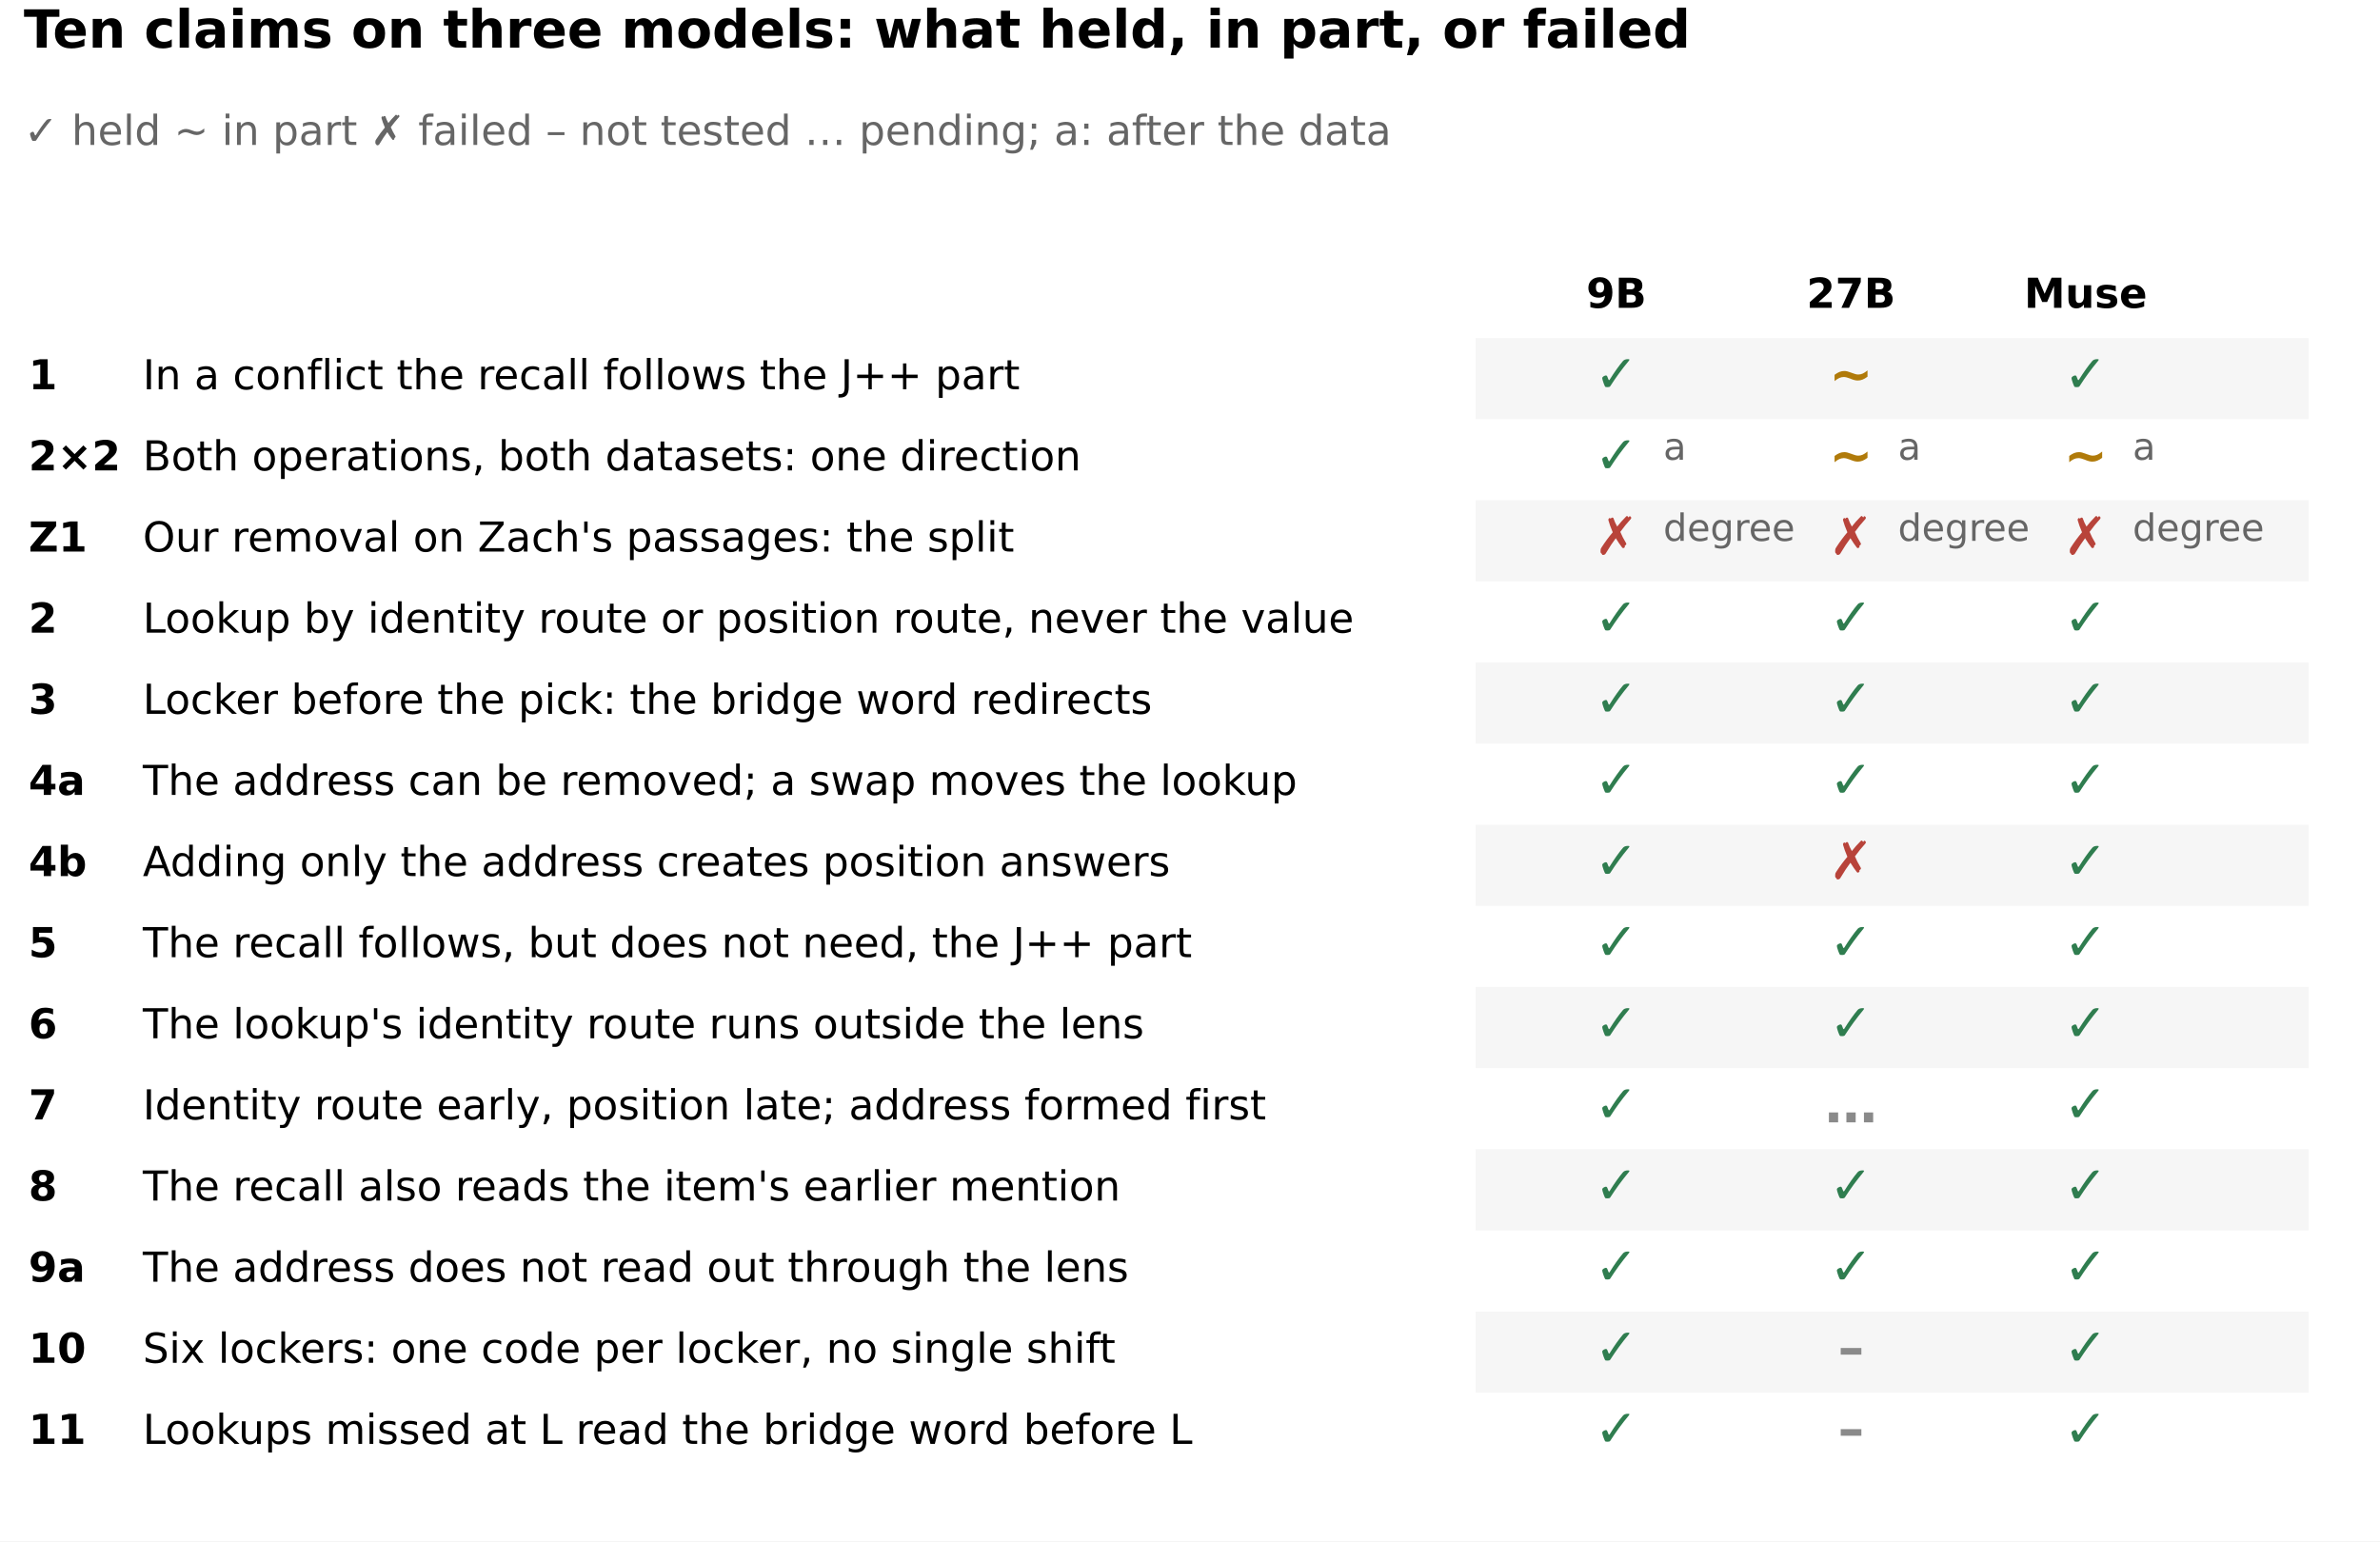
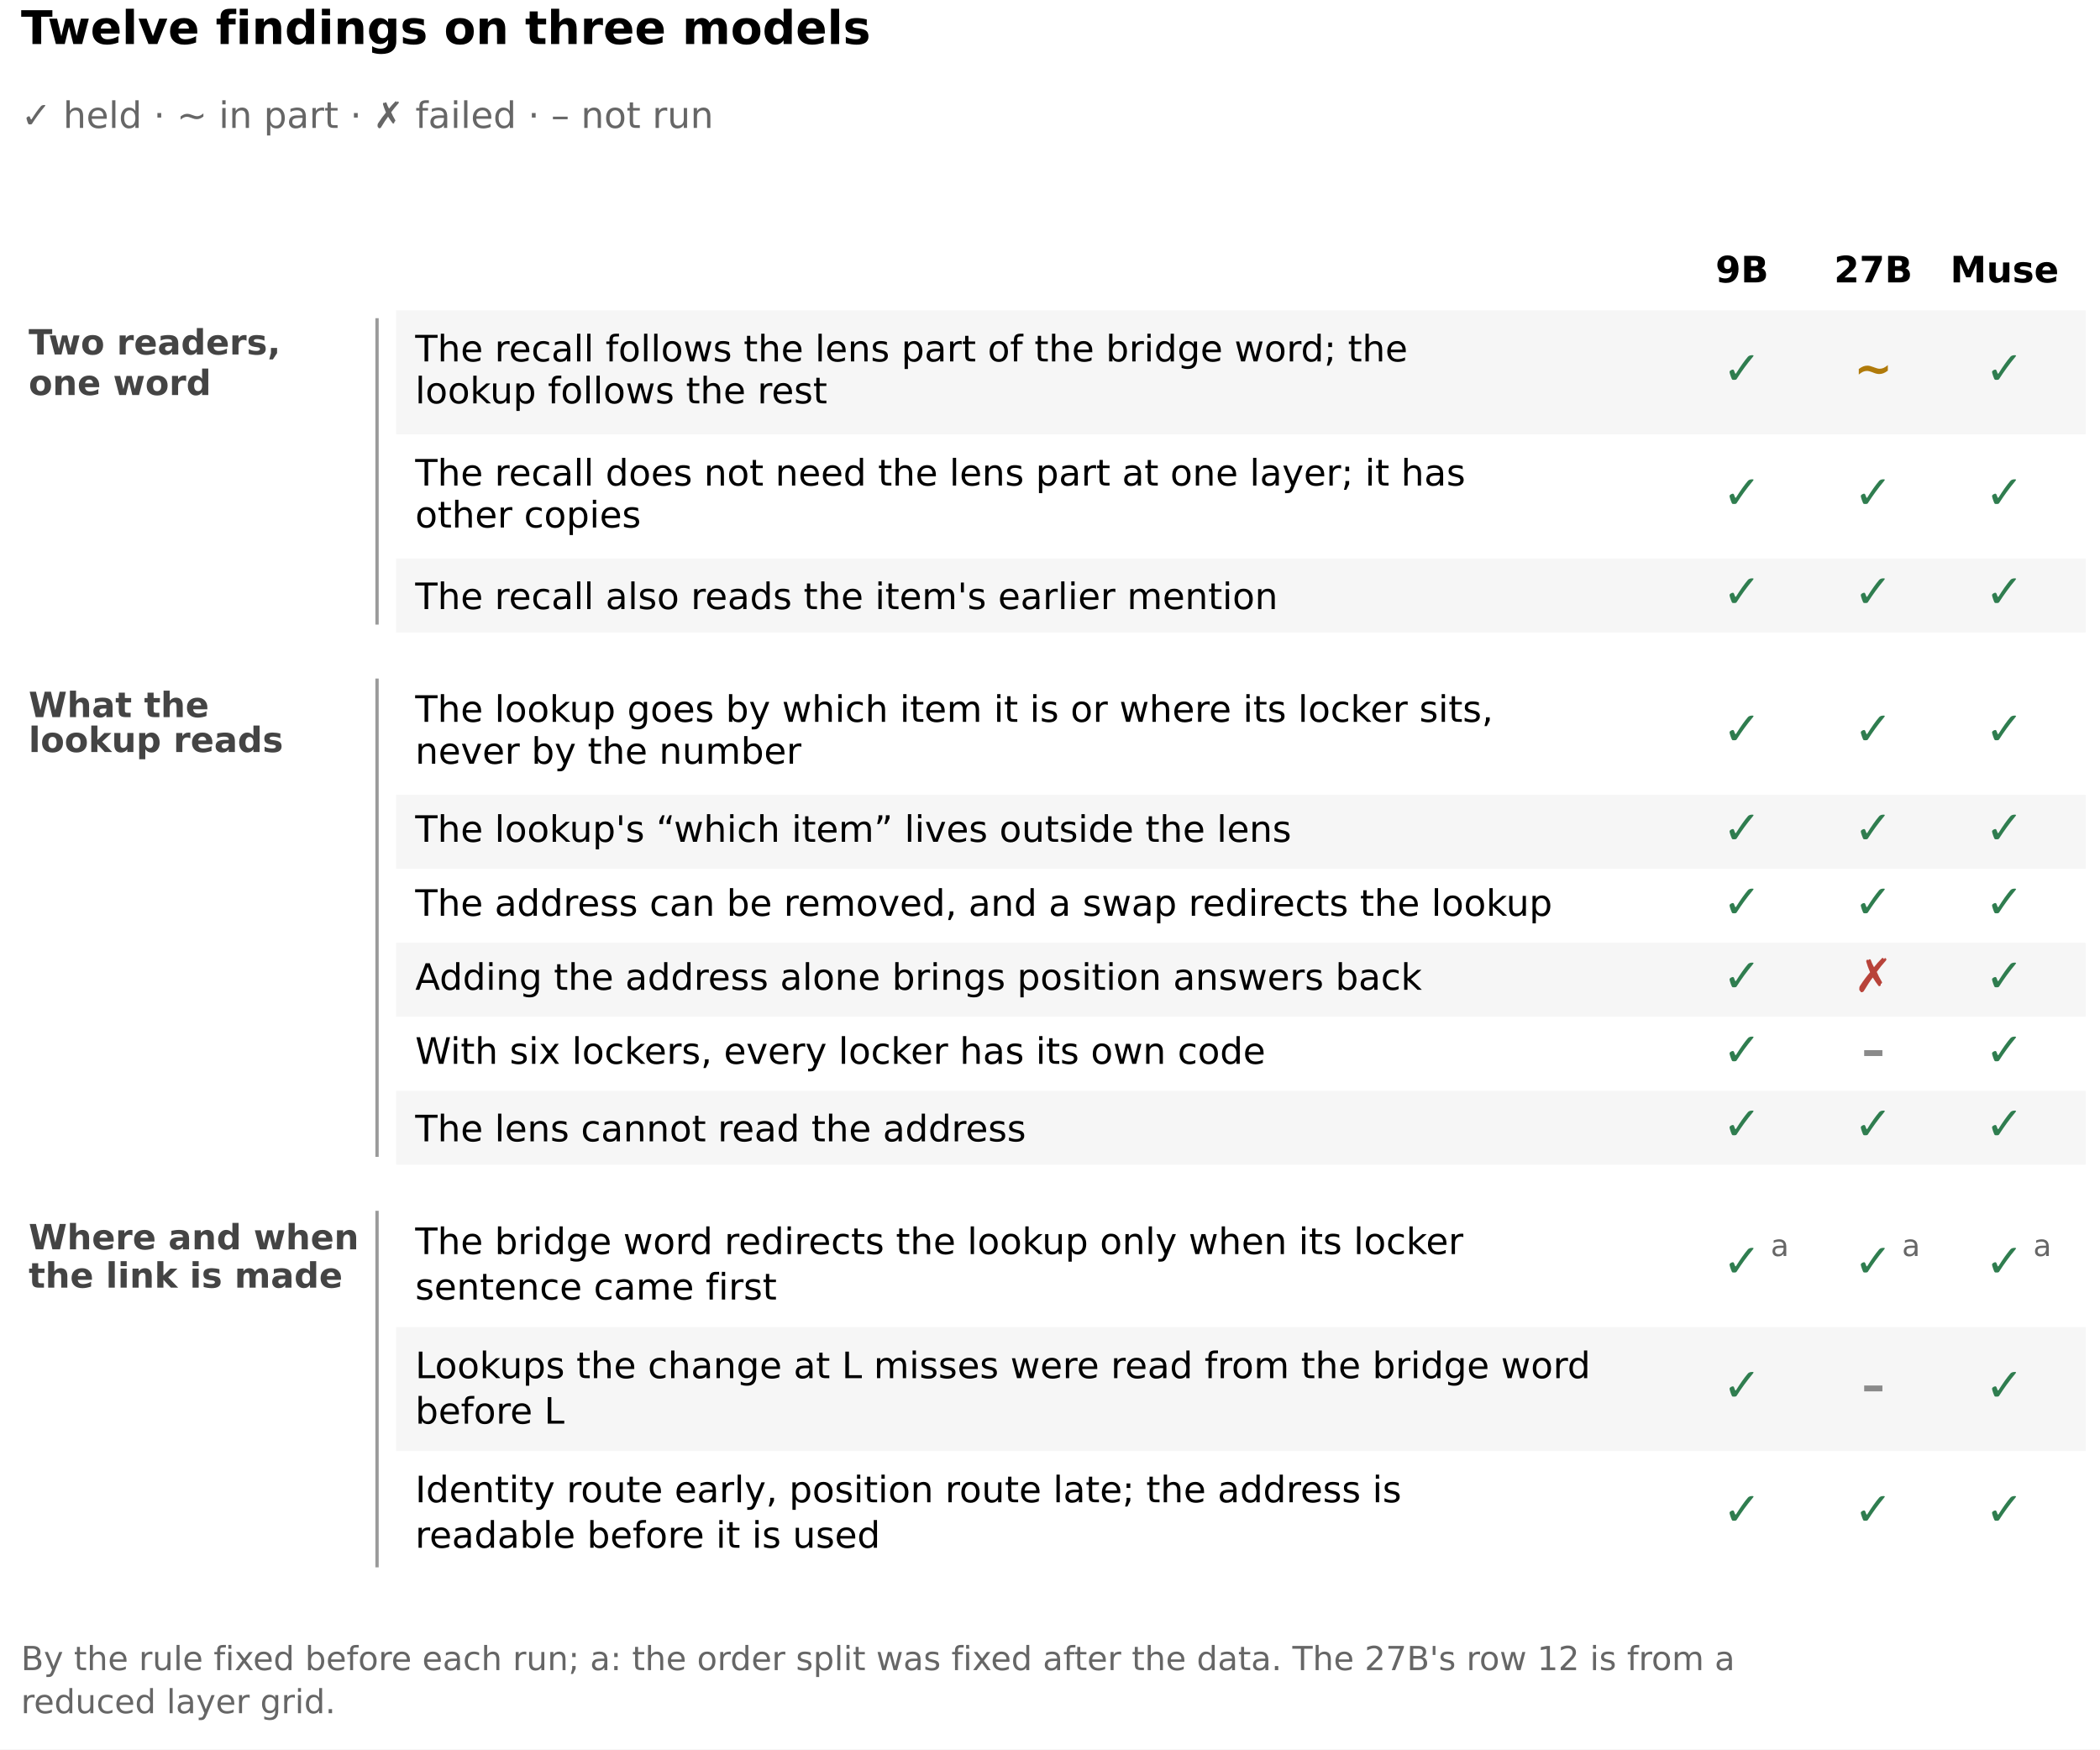
- <svg xmlns="http://www.w3.org/2000/svg" width="633.6pt" height="410.4pt" viewBox="0 0 633.6 410.4" version="1.1">
+ <svg xmlns="http://www.w3.org/2000/svg" width="633.6pt" height="527.76pt" viewBox="0 0 633.6 527.76" version="1.1">
  <defs>
    <style type="text/css">*{stroke-linejoin: round; stroke-linecap: butt}</style>
  </defs>
  <g id="figure_1">
    <g id="patch_1">
-       <path d="M 0 410.4  L 633.6 410.4  L 633.6 0  L 0 0  z " style="fill: #ffffff" />
+       <path d="M 0 527.76  L 633.6 527.76  L 633.6 0  L 0 0  z " style="fill: #ffffff" />
    </g>
    <g id="axes_1">
      <g id="patch_2">
-         <path d="M 392.832 392.4  L 614.592 392.4  L 614.592 90  L 392.832 90  z " style="fill: #ffffff" />
+         <path d="M 119.52 93.6  L 629.28 93.6  L 629.28 131.04  L 119.52 131.04  z " clip-path="url(#pa043e62ab3)" style="fill: #f6f6f6" />
      </g>
      <g id="patch_3">
-         <path d="M 392.832 111.6  L 614.592 111.6  L 614.592 90  L 392.832 90  z " clip-path="url(#pbd5454b4ee)" style="fill: #f6f6f6" />
+         <path d="M 119.52 168.48  L 629.28 168.48  L 629.28 190.8  L 119.52 190.8  z " clip-path="url(#pa043e62ab3)" style="fill: #f6f6f6" />
      </g>
      <g id="patch_4">
-         <path d="M 392.832 154.8  L 614.592 154.8  L 614.592 133.2  L 392.832 133.2  z " clip-path="url(#pbd5454b4ee)" style="fill: #f6f6f6" />
+         <path d="M 119.52 239.76  L 629.28 239.76  L 629.28 262.08  L 119.52 262.08  z " clip-path="url(#pa043e62ab3)" style="fill: #f6f6f6" />
      </g>
      <g id="patch_5">
-         <path d="M 392.832 198  L 614.592 198  L 614.592 176.4  L 392.832 176.4  z " clip-path="url(#pbd5454b4ee)" style="fill: #f6f6f6" />
+         <path d="M 119.52 284.4  L 629.28 284.4  L 629.28 306.72  L 119.52 306.72  z " clip-path="url(#pa043e62ab3)" style="fill: #f6f6f6" />
      </g>
      <g id="patch_6">
-         <path d="M 392.832 241.2  L 614.592 241.2  L 614.592 219.6  L 392.832 219.6  z " clip-path="url(#pbd5454b4ee)" style="fill: #f6f6f6" />
+         <path d="M 119.52 329.04  L 629.28 329.04  L 629.28 351.36  L 119.52 351.36  z " clip-path="url(#pa043e62ab3)" style="fill: #f6f6f6" />
      </g>
      <g id="patch_7">
-         <path d="M 392.832 284.4  L 614.592 284.4  L 614.592 262.8  L 392.832 262.8  z " clip-path="url(#pbd5454b4ee)" style="fill: #f6f6f6" />
-       </g>
-       <g id="patch_8">
-         <path d="M 392.832 327.6  L 614.592 327.6  L 614.592 306  L 392.832 306  z " clip-path="url(#pbd5454b4ee)" style="fill: #f6f6f6" />
-       </g>
-       <g id="patch_9">
-         <path d="M 392.832 370.8  L 614.592 370.8  L 614.592 349.2  L 392.832 349.2  z " clip-path="url(#pbd5454b4ee)" style="fill: #f6f6f6" />
-       </g>
-       <g id="matplotlib.axis_1" />
-       <g id="matplotlib.axis_2" />
+         <path d="M 119.52 400.32  L 629.28 400.32  L 629.28 437.76  L 119.52 437.76  z " clip-path="url(#pa043e62ab3)" style="fill: #f6f6f6" />
+       </g>
+       <g id="line2d_1">
+         <path d="M 113.76 96.48  L 113.76 187.92  " clip-path="url(#pa043e62ab3)" style="fill: none; stroke: #9a9a9a; stroke-linecap: square" />
+       </g>
+       <g id="line2d_2">
+         <path d="M 113.76 205.2  L 113.76 348.48  " clip-path="url(#pa043e62ab3)" style="fill: none; stroke: #9a9a9a; stroke-linecap: square" />
+       </g>
+       <g id="line2d_3">
+         <path d="M 113.76 365.76  L 113.76 472.32  " clip-path="url(#pa043e62ab3)" style="fill: none; stroke: #9a9a9a; stroke-linecap: square" />
+       </g>
      <g id="text_1">
-         <text style="font-weight: 700; font-size: 11px; font-family: 'DejaVu Sans'; text-anchor: middle" x="430.313" y="81.957" transform="rotate(-0 430.3126 81.95742)">9B</text>
+         <text style="font-weight: 700; font-size: 11px; font-family: 'DejaVu Sans'; text-anchor: middle" x="525.6" y="85.197" transform="rotate(-0 525.6 85.19742)">9B</text>
      </g>
      <g id="text_2">
-         <text style="font-weight: 700; font-size: 11px; font-family: 'DejaVu Sans'; text-anchor: middle" x="492.78" y="81.957" transform="rotate(-0 492.7802 81.95742)">27B</text>
+         <text style="font-weight: 700; font-size: 11px; font-family: 'DejaVu Sans'; text-anchor: middle" x="565.2" y="85.197" transform="rotate(-0 565.2 85.19742)">27B</text>
      </g>
      <g id="text_3">
-         <text style="font-weight: 700; font-size: 11px; font-family: 'DejaVu Sans'; text-anchor: middle" x="555.248" y="81.957" transform="rotate(-0 555.2478 81.95742)">Muse</text>
+         <text style="font-weight: 700; font-size: 11px; font-family: 'DejaVu Sans'; text-anchor: middle" x="604.8" y="85.197" transform="rotate(-0 604.8 85.19742)">Muse</text>
      </g>
      <g id="text_4">
-         <text style="font-weight: 700; font-size: 14px; font-family: 'DejaVu Sans'; text-anchor: middle; fill: #2f7d4f" x="430.313" y="104.437" transform="rotate(-0 430.3126 104.4367)">✓</text>
+         <text style="font-size: 11px; font-family: 'DejaVu Sans'" transform="translate(125.28 109.0303)">The recall follows the lens part of the bridge word; the</text>
+         <text style="font-size: 11px; font-family: 'DejaVu Sans'" transform="translate(125.28 121.6803)">lookup follows the rest</text>
      </g>
      <g id="text_5">
-         <text style="font-weight: 700; font-size: 14px; font-family: 'DejaVu Sans'; text-anchor: middle; fill: #b07a0a" x="492.78" y="104.437" transform="rotate(-0 492.7802 104.4367)">~</text>
+         <text style="font-weight: 700; font-size: 14px; font-family: 'DejaVu Sans'; text-anchor: middle; fill: #2f7d4f" x="525.6" y="115.957" transform="rotate(-0 525.6 115.9567)">✓</text>
      </g>
      <g id="text_6">
-         <text style="font-weight: 700; font-size: 14px; font-family: 'DejaVu Sans'; text-anchor: middle; fill: #2f7d4f" x="555.248" y="104.437" transform="rotate(-0 555.2478 104.4367)">✓</text>
+         <text style="font-weight: 700; font-size: 14px; font-family: 'DejaVu Sans'; text-anchor: middle; fill: #b07a0a" x="565.2" y="115.957" transform="rotate(-0 565.2 115.9567)">~</text>
      </g>
      <g id="text_7">
-         <text style="font-weight: 700; font-size: 14px; font-family: 'DejaVu Sans'; text-anchor: middle; fill: #2f7d4f" x="430.313" y="126.037" transform="rotate(-0 430.3126 126.0367)">✓</text>
+         <text style="font-weight: 700; font-size: 14px; font-family: 'DejaVu Sans'; text-anchor: middle; fill: #2f7d4f" x="604.8" y="115.957" transform="rotate(-0 604.8 115.9567)">✓</text>
      </g>
      <g id="text_8">
-         <text style="font-size: 10px; font-family: 'DejaVu Sans'; text-anchor: start; fill: #666666" x="442.806" y="122.406" transform="rotate(-0 442.8061 122.4057)">a</text>
+         <text style="font-size: 11px; font-family: 'DejaVu Sans'" transform="translate(125.28 146.4703)">The recall does not need the lens part at one layer; it has</text>
+         <text style="font-size: 11px; font-family: 'DejaVu Sans'" transform="translate(125.28 159.1203)">other copies</text>
      </g>
      <g id="text_9">
-         <text style="font-weight: 700; font-size: 14px; font-family: 'DejaVu Sans'; text-anchor: middle; fill: #b07a0a" x="492.78" y="126.037" transform="rotate(-0 492.7802 126.0367)">~</text>
+         <text style="font-weight: 700; font-size: 14px; font-family: 'DejaVu Sans'; text-anchor: middle; fill: #2f7d4f" x="525.6" y="153.397" transform="rotate(-0 525.6 153.3967)">✓</text>
      </g>
      <g id="text_10">
-         <text style="font-size: 10px; font-family: 'DejaVu Sans'; text-anchor: start; fill: #666666" x="505.274" y="122.406" transform="rotate(-0 505.2737 122.4057)">a</text>
+         <text style="font-weight: 700; font-size: 14px; font-family: 'DejaVu Sans'; text-anchor: middle; fill: #2f7d4f" x="565.2" y="153.397" transform="rotate(-0 565.2 153.3967)">✓</text>
      </g>
      <g id="text_11">
-         <text style="font-weight: 700; font-size: 14px; font-family: 'DejaVu Sans'; text-anchor: middle; fill: #b07a0a" x="555.248" y="126.037" transform="rotate(-0 555.2478 126.0367)">~</text>
+         <text style="font-weight: 700; font-size: 14px; font-family: 'DejaVu Sans'; text-anchor: middle; fill: #2f7d4f" x="604.8" y="153.397" transform="rotate(-0 604.8 153.3967)">✓</text>
      </g>
      <g id="text_12">
-         <text style="font-size: 10px; font-family: 'DejaVu Sans'; text-anchor: start; fill: #666666" x="567.741" y="122.406" transform="rotate(-0 567.7413 122.4057)">a</text>
+         <text style="font-size: 11px; font-family: 'DejaVu Sans'; text-anchor: start" x="125.28" y="183.741" transform="rotate(-0 125.28 183.7409)">The recall also reads the item's earlier mention</text>
      </g>
      <g id="text_13">
-         <text style="font-weight: 700; font-size: 14px; font-family: 'DejaVu Sans'; text-anchor: middle; fill: #b8433a" x="430.313" y="147.637" transform="rotate(-0 430.3126 147.6367)">✗</text>
+         <text style="font-weight: 700; font-size: 14px; font-family: 'DejaVu Sans'; text-anchor: middle; fill: #2f7d4f" x="525.6" y="183.277" transform="rotate(-0 525.6 183.2767)">✓</text>
      </g>
      <g id="text_14">
-         <text style="font-size: 10px; font-family: 'DejaVu Sans'; text-anchor: start; fill: #666666" x="442.806" y="144.006" transform="rotate(-0 442.8061 144.006)">degree</text>
+         <text style="font-weight: 700; font-size: 14px; font-family: 'DejaVu Sans'; text-anchor: middle; fill: #2f7d4f" x="565.2" y="183.277" transform="rotate(-0 565.2 183.2767)">✓</text>
      </g>
      <g id="text_15">
-         <text style="font-weight: 700; font-size: 14px; font-family: 'DejaVu Sans'; text-anchor: middle; fill: #b8433a" x="492.78" y="147.637" transform="rotate(-0 492.7802 147.6367)">✗</text>
+         <text style="font-weight: 700; font-size: 14px; font-family: 'DejaVu Sans'; text-anchor: middle; fill: #2f7d4f" x="604.8" y="183.277" transform="rotate(-0 604.8 183.2767)">✓</text>
      </g>
      <g id="text_16">
-         <text style="font-size: 10px; font-family: 'DejaVu Sans'; text-anchor: start; fill: #666666" x="505.274" y="144.006" transform="rotate(-0 505.2737 144.006)">degree</text>
+         <text style="font-size: 11px; font-family: 'DejaVu Sans'" transform="translate(125.28 217.7503)">The lookup goes by which item it is or where its locker sits,</text>
+         <text style="font-size: 11px; font-family: 'DejaVu Sans'" transform="translate(125.28 230.4003)">never by the number</text>
      </g>
      <g id="text_17">
-         <text style="font-weight: 700; font-size: 14px; font-family: 'DejaVu Sans'; text-anchor: middle; fill: #b8433a" x="555.248" y="147.637" transform="rotate(-0 555.2478 147.6367)">✗</text>
+         <text style="font-weight: 700; font-size: 14px; font-family: 'DejaVu Sans'; text-anchor: middle; fill: #2f7d4f" x="525.6" y="224.677" transform="rotate(-0 525.6 224.6767)">✓</text>
      </g>
      <g id="text_18">
-         <text style="font-size: 10px; font-family: 'DejaVu Sans'; text-anchor: start; fill: #666666" x="567.741" y="144.006" transform="rotate(-0 567.7413 144.006)">degree</text>
+         <text style="font-weight: 700; font-size: 14px; font-family: 'DejaVu Sans'; text-anchor: middle; fill: #2f7d4f" x="565.2" y="224.677" transform="rotate(-0 565.2 224.6767)">✓</text>
      </g>
      <g id="text_19">
-         <text style="font-weight: 700; font-size: 14px; font-family: 'DejaVu Sans'; text-anchor: middle; fill: #2f7d4f" x="430.313" y="169.237" transform="rotate(-0 430.3126 169.2367)">✓</text>
+         <text style="font-weight: 700; font-size: 14px; font-family: 'DejaVu Sans'; text-anchor: middle; fill: #2f7d4f" x="604.8" y="224.677" transform="rotate(-0 604.8 224.6767)">✓</text>
      </g>
      <g id="text_20">
-         <text style="font-weight: 700; font-size: 14px; font-family: 'DejaVu Sans'; text-anchor: middle; fill: #2f7d4f" x="492.78" y="169.237" transform="rotate(-0 492.7802 169.2367)">✓</text>
+         <text style="font-size: 11px; font-family: 'DejaVu Sans'; text-anchor: start" x="125.28" y="253.955" transform="rotate(-0 125.28 253.9553)">The lookup's “which item” lives outside the lens</text>
      </g>
      <g id="text_21">
-         <text style="font-weight: 700; font-size: 14px; font-family: 'DejaVu Sans'; text-anchor: middle; fill: #2f7d4f" x="555.248" y="169.237" transform="rotate(-0 555.2478 169.2367)">✓</text>
+         <text style="font-weight: 700; font-size: 14px; font-family: 'DejaVu Sans'; text-anchor: middle; fill: #2f7d4f" x="525.6" y="254.557" transform="rotate(-0 525.6 254.5567)">✓</text>
      </g>
      <g id="text_22">
-         <text style="font-weight: 700; font-size: 14px; font-family: 'DejaVu Sans'; text-anchor: middle; fill: #2f7d4f" x="430.313" y="190.837" transform="rotate(-0 430.3126 190.8367)">✓</text>
+         <text style="font-weight: 700; font-size: 14px; font-family: 'DejaVu Sans'; text-anchor: middle; fill: #2f7d4f" x="565.2" y="254.557" transform="rotate(-0 565.2 254.5567)">✓</text>
      </g>
      <g id="text_23">
-         <text style="font-weight: 700; font-size: 14px; font-family: 'DejaVu Sans'; text-anchor: middle; fill: #2f7d4f" x="492.78" y="190.837" transform="rotate(-0 492.7802 190.8367)">✓</text>
+         <text style="font-weight: 700; font-size: 14px; font-family: 'DejaVu Sans'; text-anchor: middle; fill: #2f7d4f" x="604.8" y="254.557" transform="rotate(-0 604.8 254.5567)">✓</text>
      </g>
      <g id="text_24">
-         <text style="font-weight: 700; font-size: 14px; font-family: 'DejaVu Sans'; text-anchor: middle; fill: #2f7d4f" x="555.248" y="190.837" transform="rotate(-0 555.2478 190.8367)">✓</text>
+         <text style="font-size: 11px; font-family: 'DejaVu Sans'; text-anchor: start" x="125.28" y="276.275" transform="rotate(-0 125.28 276.2753)">The address can be removed, and a swap redirects the lookup</text>
      </g>
      <g id="text_25">
-         <text style="font-weight: 700; font-size: 14px; font-family: 'DejaVu Sans'; text-anchor: middle; fill: #2f7d4f" x="430.313" y="212.437" transform="rotate(-0 430.3126 212.4367)">✓</text>
+         <text style="font-weight: 700; font-size: 14px; font-family: 'DejaVu Sans'; text-anchor: middle; fill: #2f7d4f" x="525.6" y="276.877" transform="rotate(-0 525.6 276.8767)">✓</text>
      </g>
      <g id="text_26">
-         <text style="font-weight: 700; font-size: 14px; font-family: 'DejaVu Sans'; text-anchor: middle; fill: #2f7d4f" x="492.78" y="212.437" transform="rotate(-0 492.7802 212.4367)">✓</text>
+         <text style="font-weight: 700; font-size: 14px; font-family: 'DejaVu Sans'; text-anchor: middle; fill: #2f7d4f" x="565.2" y="276.877" transform="rotate(-0 565.2 276.8767)">✓</text>
      </g>
      <g id="text_27">
-         <text style="font-weight: 700; font-size: 14px; font-family: 'DejaVu Sans'; text-anchor: middle; fill: #2f7d4f" x="555.248" y="212.437" transform="rotate(-0 555.2478 212.4367)">✓</text>
+         <text style="font-weight: 700; font-size: 14px; font-family: 'DejaVu Sans'; text-anchor: middle; fill: #2f7d4f" x="604.8" y="276.877" transform="rotate(-0 604.8 276.8767)">✓</text>
      </g>
      <g id="text_28">
-         <text style="font-weight: 700; font-size: 14px; font-family: 'DejaVu Sans'; text-anchor: middle; fill: #2f7d4f" x="430.313" y="234.037" transform="rotate(-0 430.3126 234.0367)">✓</text>
+         <text style="font-size: 11px; font-family: 'DejaVu Sans'; text-anchor: start" x="125.28" y="298.595" transform="rotate(-0 125.28 298.5953)">Adding the address alone brings position answers back</text>
      </g>
      <g id="text_29">
-         <text style="font-weight: 700; font-size: 14px; font-family: 'DejaVu Sans'; text-anchor: middle; fill: #b8433a" x="492.78" y="234.037" transform="rotate(-0 492.7802 234.0367)">✗</text>
+         <text style="font-weight: 700; font-size: 14px; font-family: 'DejaVu Sans'; text-anchor: middle; fill: #2f7d4f" x="525.6" y="299.197" transform="rotate(-0 525.6 299.1967)">✓</text>
      </g>
      <g id="text_30">
-         <text style="font-weight: 700; font-size: 14px; font-family: 'DejaVu Sans'; text-anchor: middle; fill: #2f7d4f" x="555.248" y="234.037" transform="rotate(-0 555.2478 234.0367)">✓</text>
+         <text style="font-weight: 700; font-size: 14px; font-family: 'DejaVu Sans'; text-anchor: middle; fill: #b8433a" x="565.2" y="299.197" transform="rotate(-0 565.2 299.1967)">✗</text>
      </g>
      <g id="text_31">
-         <text style="font-weight: 700; font-size: 14px; font-family: 'DejaVu Sans'; text-anchor: middle; fill: #2f7d4f" x="430.313" y="255.637" transform="rotate(-0 430.3126 255.6367)">✓</text>
+         <text style="font-weight: 700; font-size: 14px; font-family: 'DejaVu Sans'; text-anchor: middle; fill: #2f7d4f" x="604.8" y="299.197" transform="rotate(-0 604.8 299.1967)">✓</text>
      </g>
      <g id="text_32">
-         <text style="font-weight: 700; font-size: 14px; font-family: 'DejaVu Sans'; text-anchor: middle; fill: #2f7d4f" x="492.78" y="255.637" transform="rotate(-0 492.7802 255.6367)">✓</text>
+         <text style="font-size: 11px; font-family: 'DejaVu Sans'; text-anchor: start" x="125.28" y="320.915" transform="rotate(-0 125.28 320.9153)">With six lockers, every locker has its own code</text>
      </g>
      <g id="text_33">
-         <text style="font-weight: 700; font-size: 14px; font-family: 'DejaVu Sans'; text-anchor: middle; fill: #2f7d4f" x="555.248" y="255.637" transform="rotate(-0 555.2478 255.6367)">✓</text>
+         <text style="font-weight: 700; font-size: 14px; font-family: 'DejaVu Sans'; text-anchor: middle; fill: #2f7d4f" x="525.6" y="321.517" transform="rotate(-0 525.6 321.5167)">✓</text>
      </g>
      <g id="text_34">
-         <text style="font-weight: 700; font-size: 14px; font-family: 'DejaVu Sans'; text-anchor: middle; fill: #2f7d4f" x="430.313" y="277.237" transform="rotate(-0 430.3126 277.2367)">✓</text>
+         <text style="font-weight: 700; font-size: 14px; font-family: 'DejaVu Sans'; text-anchor: middle; fill: #8a8a8a" x="565.2" y="321.517" transform="rotate(-0 565.2 321.5167)">–</text>
      </g>
      <g id="text_35">
-         <text style="font-weight: 700; font-size: 14px; font-family: 'DejaVu Sans'; text-anchor: middle; fill: #2f7d4f" x="492.78" y="277.237" transform="rotate(-0 492.7802 277.2367)">✓</text>
+         <text style="font-weight: 700; font-size: 14px; font-family: 'DejaVu Sans'; text-anchor: middle; fill: #2f7d4f" x="604.8" y="321.517" transform="rotate(-0 604.8 321.5167)">✓</text>
      </g>
      <g id="text_36">
-         <text style="font-weight: 700; font-size: 14px; font-family: 'DejaVu Sans'; text-anchor: middle; fill: #2f7d4f" x="555.248" y="277.237" transform="rotate(-0 555.2478 277.2367)">✓</text>
+         <text style="font-size: 11px; font-family: 'DejaVu Sans'; text-anchor: start" x="125.28" y="344.301" transform="rotate(-0 125.28 344.3009)">The lens cannot read the address</text>
      </g>
      <g id="text_37">
-         <text style="font-weight: 700; font-size: 14px; font-family: 'DejaVu Sans'; text-anchor: middle; fill: #2f7d4f" x="430.313" y="298.837" transform="rotate(-0 430.3126 298.8367)">✓</text>
+         <text style="font-weight: 700; font-size: 14px; font-family: 'DejaVu Sans'; text-anchor: middle; fill: #2f7d4f" x="525.6" y="343.837" transform="rotate(-0 525.6 343.8367)">✓</text>
      </g>
      <g id="text_38">
-         <text style="font-weight: 700; font-size: 14px; font-family: 'DejaVu Sans'; text-anchor: middle; fill: #8a8a8a" x="492.78" y="298.837" transform="rotate(-0 492.7802 298.8367)">…</text>
+         <text style="font-weight: 700; font-size: 14px; font-family: 'DejaVu Sans'; text-anchor: middle; fill: #2f7d4f" x="565.2" y="343.837" transform="rotate(-0 565.2 343.8367)">✓</text>
      </g>
      <g id="text_39">
-         <text style="font-weight: 700; font-size: 14px; font-family: 'DejaVu Sans'; text-anchor: middle; fill: #2f7d4f" x="555.248" y="298.837" transform="rotate(-0 555.2478 298.8367)">✓</text>
+         <text style="font-weight: 700; font-size: 14px; font-family: 'DejaVu Sans'; text-anchor: middle; fill: #2f7d4f" x="604.8" y="343.837" transform="rotate(-0 604.8 343.8367)">✓</text>
      </g>
      <g id="text_40">
-         <text style="font-weight: 700; font-size: 14px; font-family: 'DejaVu Sans'; text-anchor: middle; fill: #2f7d4f" x="430.313" y="320.437" transform="rotate(-0 430.3126 320.4367)">✓</text>
+         <text style="font-size: 11px; font-family: 'DejaVu Sans'" transform="translate(125.28 378.3103)">The bridge word redirects the lookup only when its locker</text>
+         <text style="font-size: 11px; font-family: 'DejaVu Sans'" transform="translate(125.28 392.0259)">sentence came first</text>
      </g>
      <g id="text_41">
-         <text style="font-weight: 700; font-size: 14px; font-family: 'DejaVu Sans'; text-anchor: middle; fill: #2f7d4f" x="492.78" y="320.437" transform="rotate(-0 492.7802 320.4367)">✓</text>
+         <text style="font-weight: 700; font-size: 14px; font-family: 'DejaVu Sans'; text-anchor: middle; fill: #2f7d4f" x="525.6" y="385.237" transform="rotate(-0 525.6 385.2367)">✓</text>
      </g>
      <g id="text_42">
-         <text style="font-weight: 700; font-size: 14px; font-family: 'DejaVu Sans'; text-anchor: middle; fill: #2f7d4f" x="555.248" y="320.437" transform="rotate(-0 555.2478 320.4367)">✓</text>
+         <text style="font-size: 9px; font-family: 'DejaVu Sans'; text-anchor: start; fill: #666666" x="534.24" y="378.898" transform="rotate(-0 534.24 378.8979)">a</text>
      </g>
      <g id="text_43">
-         <text style="font-weight: 700; font-size: 14px; font-family: 'DejaVu Sans'; text-anchor: middle; fill: #2f7d4f" x="430.313" y="342.037" transform="rotate(-0 430.3126 342.0367)">✓</text>
+         <text style="font-weight: 700; font-size: 14px; font-family: 'DejaVu Sans'; text-anchor: middle; fill: #2f7d4f" x="565.2" y="385.237" transform="rotate(-0 565.2 385.2367)">✓</text>
      </g>
      <g id="text_44">
-         <text style="font-weight: 700; font-size: 14px; font-family: 'DejaVu Sans'; text-anchor: middle; fill: #2f7d4f" x="492.78" y="342.037" transform="rotate(-0 492.7802 342.0367)">✓</text>
+         <text style="font-size: 9px; font-family: 'DejaVu Sans'; text-anchor: start; fill: #666666" x="573.84" y="378.898" transform="rotate(-0 573.84 378.8979)">a</text>
      </g>
      <g id="text_45">
-         <text style="font-weight: 700; font-size: 14px; font-family: 'DejaVu Sans'; text-anchor: middle; fill: #2f7d4f" x="555.248" y="342.037" transform="rotate(-0 555.2478 342.0367)">✓</text>
+         <text style="font-weight: 700; font-size: 14px; font-family: 'DejaVu Sans'; text-anchor: middle; fill: #2f7d4f" x="604.8" y="385.237" transform="rotate(-0 604.8 385.2367)">✓</text>
      </g>
      <g id="text_46">
-         <text style="font-weight: 700; font-size: 14px; font-family: 'DejaVu Sans'; text-anchor: middle; fill: #2f7d4f" x="430.313" y="363.637" transform="rotate(-0 430.3126 363.6367)">✓</text>
+         <text style="font-size: 9px; font-family: 'DejaVu Sans'; text-anchor: start; fill: #666666" x="613.44" y="378.898" transform="rotate(-0 613.44 378.8979)">a</text>
      </g>
      <g id="text_47">
-         <text style="font-weight: 700; font-size: 14px; font-family: 'DejaVu Sans'; text-anchor: middle; fill: #8a8a8a" x="492.78" y="363.637" transform="rotate(-0 492.7802 363.6367)">–</text>
+         <text style="font-size: 11px; font-family: 'DejaVu Sans'" transform="translate(125.28 415.7503)">Lookups the change at L misses were read from the bridge word</text>
+         <text style="font-size: 11px; font-family: 'DejaVu Sans'" transform="translate(125.28 429.4659)">before L</text>
      </g>
      <g id="text_48">
-         <text style="font-weight: 700; font-size: 14px; font-family: 'DejaVu Sans'; text-anchor: middle; fill: #2f7d4f" x="555.248" y="363.637" transform="rotate(-0 555.2478 363.6367)">✓</text>
+         <text style="font-weight: 700; font-size: 14px; font-family: 'DejaVu Sans'; text-anchor: middle; fill: #2f7d4f" x="525.6" y="422.677" transform="rotate(-0 525.6 422.6767)">✓</text>
      </g>
      <g id="text_49">
-         <text style="font-weight: 700; font-size: 14px; font-family: 'DejaVu Sans'; text-anchor: middle; fill: #2f7d4f" x="430.313" y="385.237" transform="rotate(-0 430.3126 385.2367)">✓</text>
+         <text style="font-weight: 700; font-size: 14px; font-family: 'DejaVu Sans'; text-anchor: middle; fill: #8a8a8a" x="565.2" y="422.677" transform="rotate(-0 565.2 422.6767)">–</text>
      </g>
      <g id="text_50">
-         <text style="font-weight: 700; font-size: 14px; font-family: 'DejaVu Sans'; text-anchor: middle; fill: #8a8a8a" x="492.78" y="385.237" transform="rotate(-0 492.7802 385.2367)">–</text>
+         <text style="font-weight: 700; font-size: 14px; font-family: 'DejaVu Sans'; text-anchor: middle; fill: #2f7d4f" x="604.8" y="422.677" transform="rotate(-0 604.8 422.6767)">✓</text>
      </g>
      <g id="text_51">
-         <text style="font-weight: 700; font-size: 14px; font-family: 'DejaVu Sans'; text-anchor: middle; fill: #2f7d4f" x="555.248" y="385.237" transform="rotate(-0 555.2478 385.2367)">✓</text>
+         <text style="font-size: 11px; font-family: 'DejaVu Sans'" transform="translate(125.28 453.1903)">Identity route early, position route late; the address is</text>
+         <text style="font-size: 11px; font-family: 'DejaVu Sans'" transform="translate(125.28 466.9059)">readable before it is used</text>
      </g>
      <g id="text_52">
-         <text style="font-weight: 700; font-size: 11px; font-family: 'DejaVu Sans'; text-anchor: start" x="7.603" y="103.657" transform="rotate(-0 7.6032 103.6574)">1</text>
+         <text style="font-weight: 700; font-size: 14px; font-family: 'DejaVu Sans'; text-anchor: middle; fill: #2f7d4f" x="525.6" y="460.117" transform="rotate(-0 525.6 460.1167)">✓</text>
      </g>
      <g id="text_53">
-         <text style="font-size: 11px; font-family: 'DejaVu Sans'; text-anchor: start" x="38.016" y="103.658" transform="rotate(-0 38.016 103.6579)">In a conflict the recall follows the J++ part</text>
+         <text style="font-weight: 700; font-size: 14px; font-family: 'DejaVu Sans'; text-anchor: middle; fill: #2f7d4f" x="565.2" y="460.117" transform="rotate(-0 565.2 460.1167)">✓</text>
      </g>
      <g id="text_54">
-         <text style="font-weight: 700; font-size: 11px; font-family: 'DejaVu Sans'; text-anchor: start" x="7.603" y="125.257" transform="rotate(-0 7.6032 125.2574)">2×2</text>
+         <text style="font-weight: 700; font-size: 14px; font-family: 'DejaVu Sans'; text-anchor: middle; fill: #2f7d4f" x="604.8" y="460.117" transform="rotate(-0 604.8 460.1167)">✓</text>
      </g>
      <g id="text_55">
-         <text style="font-size: 11px; font-family: 'DejaVu Sans'; text-anchor: start" x="38.016" y="125.258" transform="rotate(-0 38.016 125.2579)">Both operations, both datasets: one direction</text>
+         <text style="font-weight: 700; font-size: 10.5px; font-family: 'DejaVu Sans'; fill: #444444" transform="translate(8.64 106.9385)">Two readers,</text>
+         <text style="font-weight: 700; font-size: 10.5px; font-family: 'DejaVu Sans'; fill: #444444" transform="translate(8.64 119.1595)">one word</text>
      </g>
      <g id="text_56">
-         <text style="font-weight: 700; font-size: 11px; font-family: 'DejaVu Sans'; text-anchor: start" x="7.603" y="146.857" transform="rotate(-0 7.6032 146.8574)">Z1</text>
+         <text style="font-weight: 700; font-size: 10.5px; font-family: 'DejaVu Sans'; fill: #444444" transform="translate(8.64 216.3295)">What the</text>
+         <text style="font-weight: 700; font-size: 10.5px; font-family: 'DejaVu Sans'; fill: #444444" transform="translate(8.64 226.8623)">lookup reads</text>
      </g>
      <g id="text_57">
-         <text style="font-size: 11px; font-family: 'DejaVu Sans'; text-anchor: start" x="38.016" y="146.858" transform="rotate(-0 38.016 146.8579)">Our removal on Zach's passages: the split</text>
-       </g>
-       <g id="text_58">
-         <text style="font-weight: 700; font-size: 11px; font-family: 'DejaVu Sans'; text-anchor: start" x="7.603" y="168.457" transform="rotate(-0 7.6032 168.4574)">2</text>
-       </g>
-       <g id="text_59">
-         <text style="font-size: 11px; font-family: 'DejaVu Sans'; text-anchor: start" x="38.016" y="168.458" transform="rotate(-0 38.016 168.4579)">Lookup by identity route or position route, never the value</text>
-       </g>
-       <g id="text_60">
-         <text style="font-weight: 700; font-size: 11px; font-family: 'DejaVu Sans'; text-anchor: start" x="7.603" y="190.057" transform="rotate(-0 7.6032 190.0574)">3</text>
-       </g>
-       <g id="text_61">
-         <text style="font-size: 11px; font-family: 'DejaVu Sans'; text-anchor: start" x="38.016" y="190.058" transform="rotate(-0 38.016 190.0579)">Locker before the pick: the bridge word redirects</text>
-       </g>
-       <g id="text_62">
-         <text style="font-weight: 700; font-size: 11px; font-family: 'DejaVu Sans'; text-anchor: start" x="7.603" y="211.657" transform="rotate(-0 7.6032 211.6574)">4a</text>
-       </g>
-       <g id="text_63">
-         <text style="font-size: 11px; font-family: 'DejaVu Sans'; text-anchor: start" x="38.016" y="211.658" transform="rotate(-0 38.016 211.6579)">The address can be removed; a swap moves the lookup</text>
-       </g>
-       <g id="text_64">
-         <text style="font-weight: 700; font-size: 11px; font-family: 'DejaVu Sans'; text-anchor: start" x="7.603" y="233.258" transform="rotate(-0 7.6032 233.2579)">4b</text>
-       </g>
-       <g id="text_65">
-         <text style="font-size: 11px; font-family: 'DejaVu Sans'; text-anchor: start" x="38.016" y="233.258" transform="rotate(-0 38.016 233.2579)">Adding only the address creates position answers</text>
-       </g>
-       <g id="text_66">
-         <text style="font-weight: 700; font-size: 11px; font-family: 'DejaVu Sans'; text-anchor: start" x="7.603" y="254.857" transform="rotate(-0 7.6032 254.8574)">5</text>
-       </g>
-       <g id="text_67">
-         <text style="font-size: 11px; font-family: 'DejaVu Sans'; text-anchor: start" x="38.016" y="254.858" transform="rotate(-0 38.016 254.8579)">The recall follows, but does not need, the J++ part</text>
-       </g>
-       <g id="text_68">
-         <text style="font-weight: 700; font-size: 11px; font-family: 'DejaVu Sans'; text-anchor: start" x="7.603" y="276.457" transform="rotate(-0 7.6032 276.4574)">6</text>
-       </g>
-       <g id="text_69">
-         <text style="font-size: 11px; font-family: 'DejaVu Sans'; text-anchor: start" x="38.016" y="276.458" transform="rotate(-0 38.016 276.4579)">The lookup's identity route runs outside the lens</text>
-       </g>
-       <g id="text_70">
-         <text style="font-weight: 700; font-size: 11px; font-family: 'DejaVu Sans'; text-anchor: start" x="7.603" y="298.057" transform="rotate(-0 7.6032 298.0574)">7</text>
-       </g>
-       <g id="text_71">
-         <text style="font-size: 11px; font-family: 'DejaVu Sans'; text-anchor: start" x="38.016" y="298.058" transform="rotate(-0 38.016 298.0579)">Identity route early, position late; address formed first</text>
-       </g>
-       <g id="text_72">
-         <text style="font-weight: 700; font-size: 11px; font-family: 'DejaVu Sans'; text-anchor: start" x="7.603" y="319.657" transform="rotate(-0 7.6032 319.6574)">8</text>
-       </g>
-       <g id="text_73">
-         <text style="font-size: 11px; font-family: 'DejaVu Sans'; text-anchor: start" x="38.016" y="319.658" transform="rotate(-0 38.016 319.6579)">The recall also reads the item's earlier mention</text>
-       </g>
-       <g id="text_74">
-         <text style="font-weight: 700; font-size: 11px; font-family: 'DejaVu Sans'; text-anchor: start" x="7.603" y="341.257" transform="rotate(-0 7.6032 341.2574)">9a</text>
-       </g>
-       <g id="text_75">
-         <text style="font-size: 11px; font-family: 'DejaVu Sans'; text-anchor: start" x="38.016" y="341.258" transform="rotate(-0 38.016 341.2579)">The address does not read out through the lens</text>
-       </g>
-       <g id="text_76">
-         <text style="font-weight: 700; font-size: 11px; font-family: 'DejaVu Sans'; text-anchor: start" x="7.603" y="362.857" transform="rotate(-0 7.6032 362.8574)">10</text>
-       </g>
-       <g id="text_77">
-         <text style="font-size: 11px; font-family: 'DejaVu Sans'; text-anchor: start" x="38.016" y="362.858" transform="rotate(-0 38.016 362.8579)">Six lockers: one code per locker, no single shift</text>
-       </g>
-       <g id="text_78">
-         <text style="font-weight: 700; font-size: 11px; font-family: 'DejaVu Sans'; text-anchor: start" x="7.603" y="384.457" transform="rotate(-0 7.6032 384.4574)">11</text>
-       </g>
-       <g id="text_79">
-         <text style="font-size: 11px; font-family: 'DejaVu Sans'; text-anchor: start" x="38.016" y="384.458" transform="rotate(-0 38.016 384.4579)">Lookups missed at L read the bridge word before L</text>
-       </g>
-     </g>
-     <g id="text_80">
-       <text style="font-weight: 700; font-size: 14px; font-family: 'DejaVu Sans'; text-anchor: start" x="6.336" y="12.69" transform="rotate(-0 6.336 12.68981)">Ten claims on three models: what held, in part, or failed</text>
-     </g>
-     <g id="text_81">
-       <text style="font-size: 11px; font-family: 'DejaVu Sans'; text-anchor: start; fill: #666666" x="6.336" y="38.598" transform="rotate(-0 6.336 38.59828)">✓ held   ~ in part   ✗ failed   – not tested   … pending;   a: after the data</text>
+         <text style="font-weight: 700; font-size: 10.5px; font-family: 'DejaVu Sans'; fill: #444444" transform="translate(8.64 376.8895)">Where and when</text>
+         <text style="font-weight: 700; font-size: 10.5px; font-family: 'DejaVu Sans'; fill: #444444" transform="translate(8.64 388.4395)">the link is made</text>
+       </g>
+     </g>
+     <g id="text_58">
+       <text style="font-weight: 700; font-size: 14px; font-family: 'DejaVu Sans'; text-anchor: start" x="6.336" y="13.277" transform="rotate(-0 6.336 13.27661)">Twelve findings on three models</text>
+     </g>
+     <g id="text_59">
+       <text style="font-size: 11px; font-family: 'DejaVu Sans'; text-anchor: start; fill: #666666" x="6.336" y="38.598" transform="rotate(-0 6.336 38.59828)">✓ held  ·  ~ in part  ·  ✗ failed  ·  – not run</text>
+     </g>
+     <g id="text_60">
+       <text style="font-size: 10px; font-family: 'DejaVu Sans'; fill: #666666" transform="translate(6.336 503.8194)">By the rule fixed before each run; a: the order split was fixed after the data. The 27B's row 12 is from a</text>
+       <text style="font-size: 10px; font-family: 'DejaVu Sans'; fill: #666666" transform="translate(6.336 516.8194)">reduced layer grid.</text>
    </g>
  </g>
  <defs>
-     <clipPath id="pbd5454b4ee">
-       <rect x="392.832" y="90" width="221.76" height="302.4" />
+     <clipPath id="pa043e62ab3">
+       <rect x="0" y="68.4" width="633.6" height="406.8" />
    </clipPath>
  </defs>
</svg>
